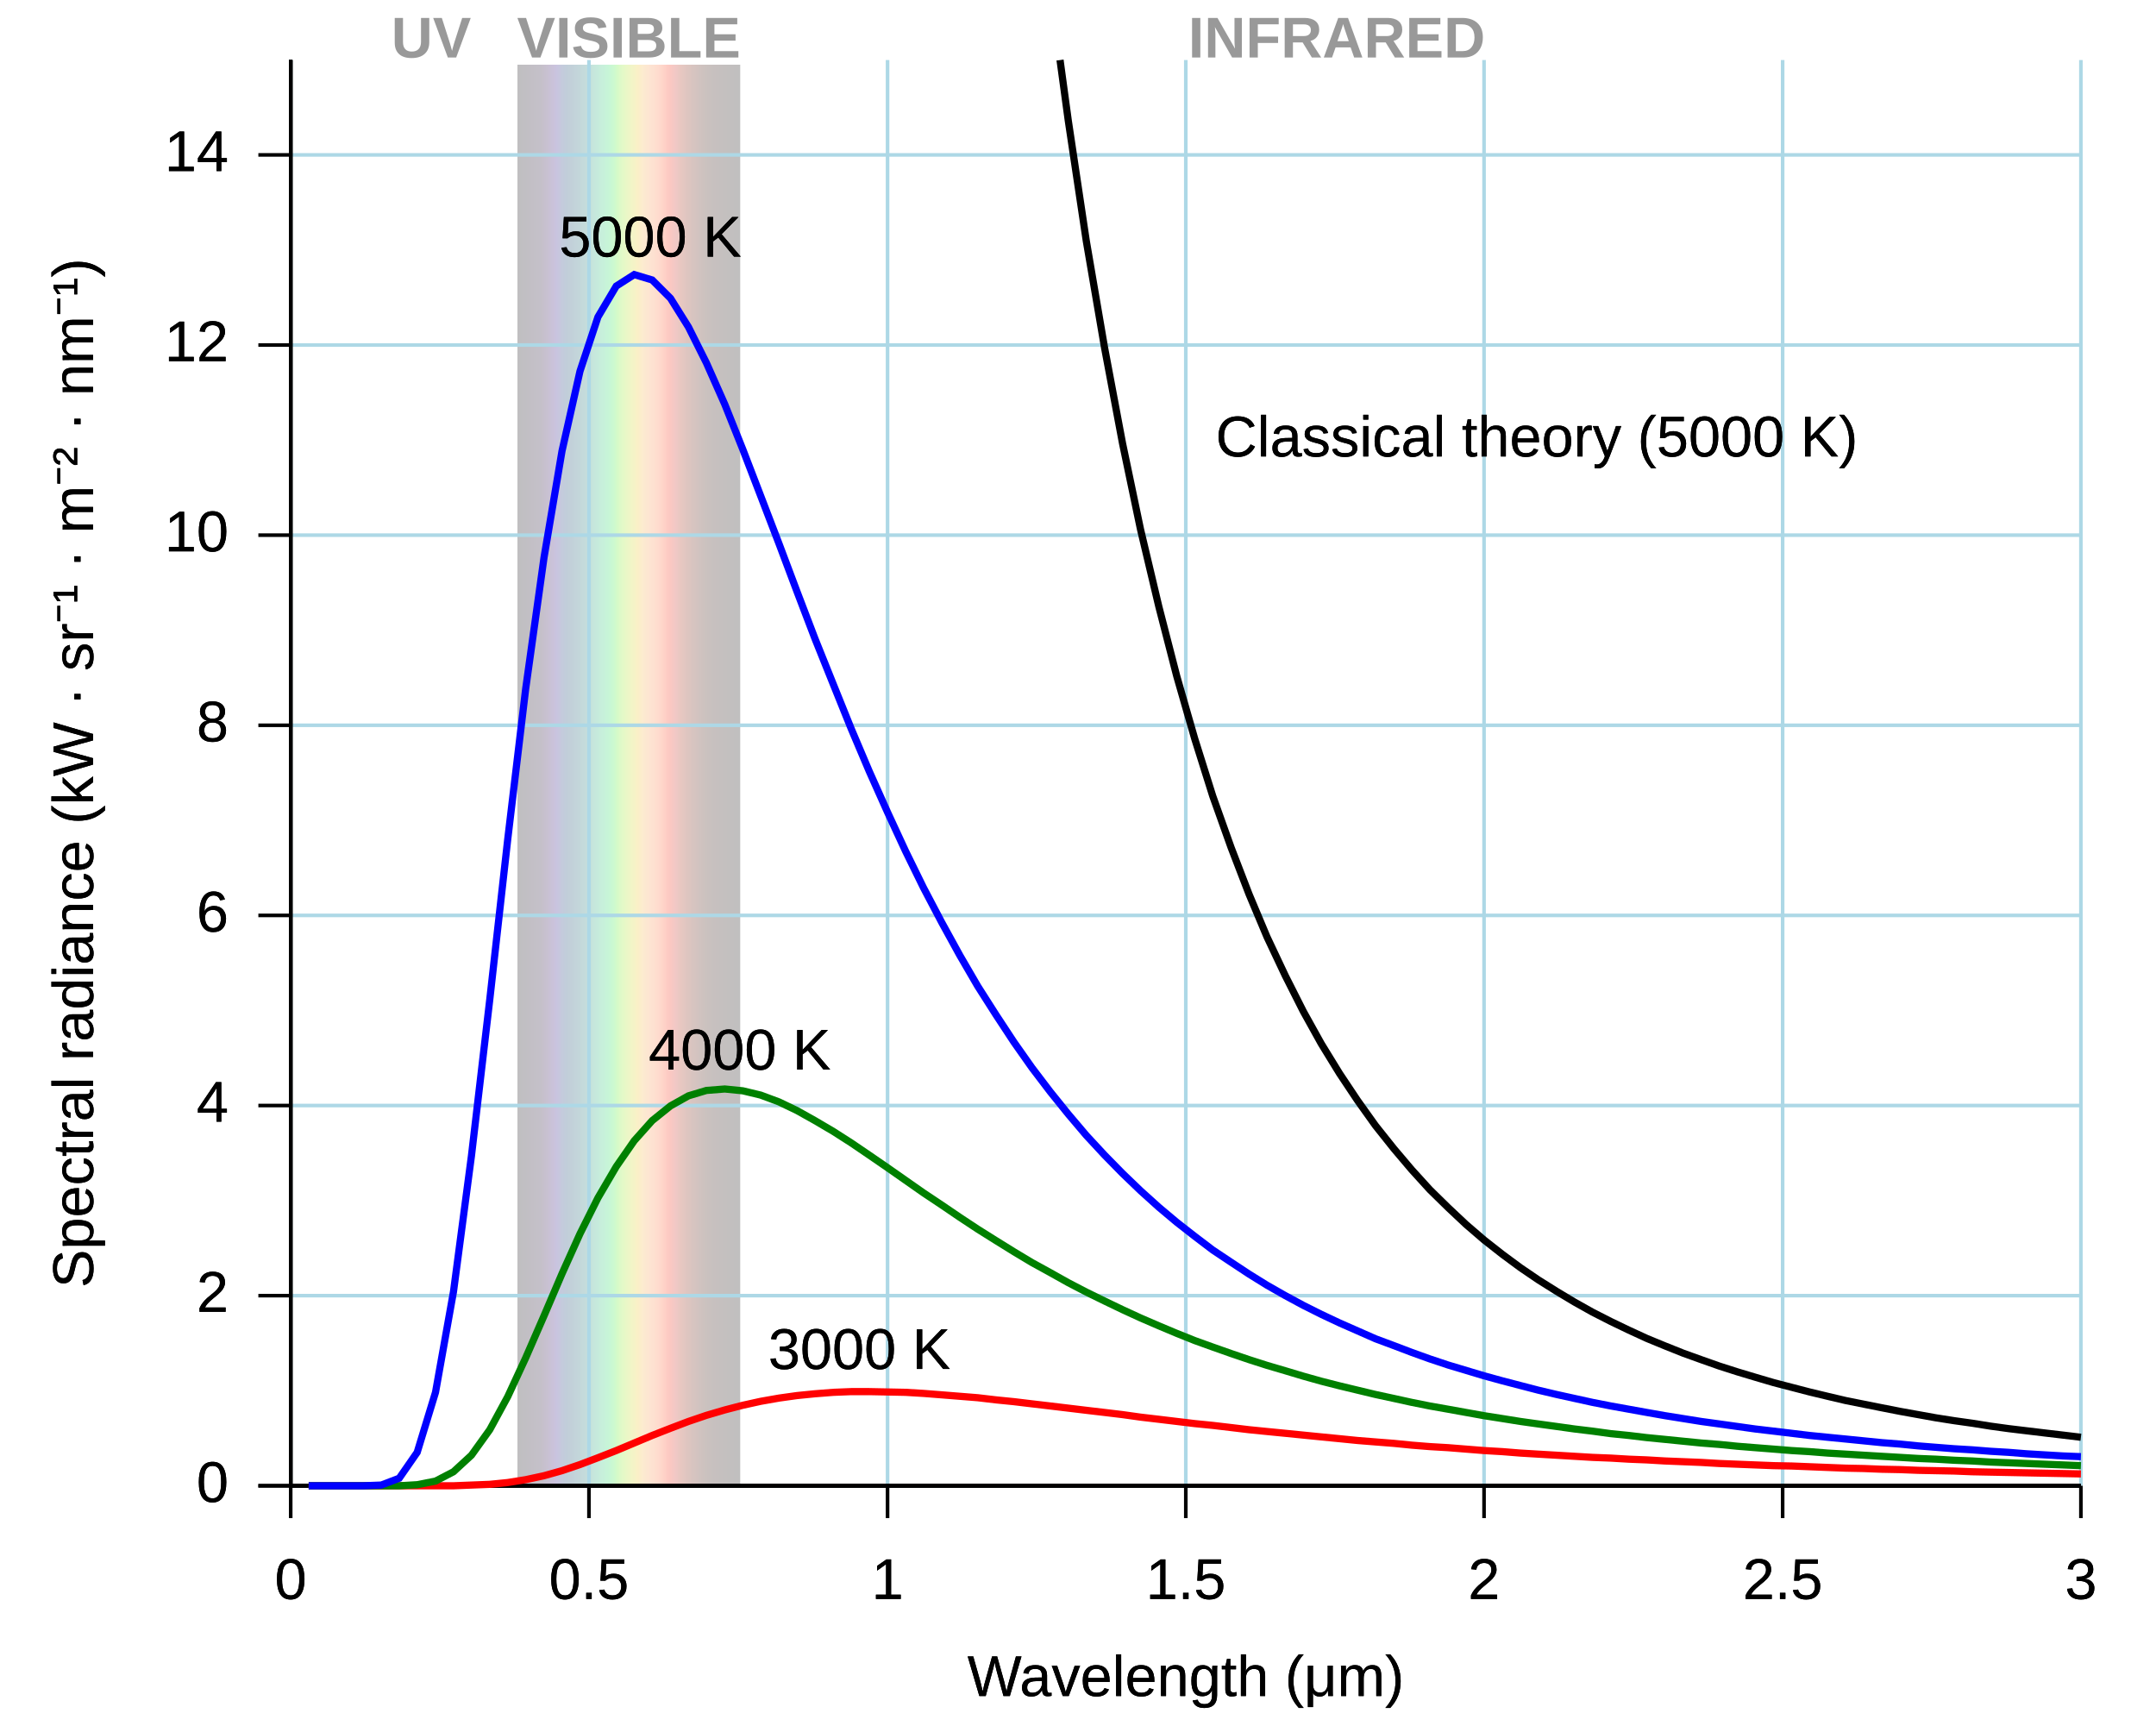
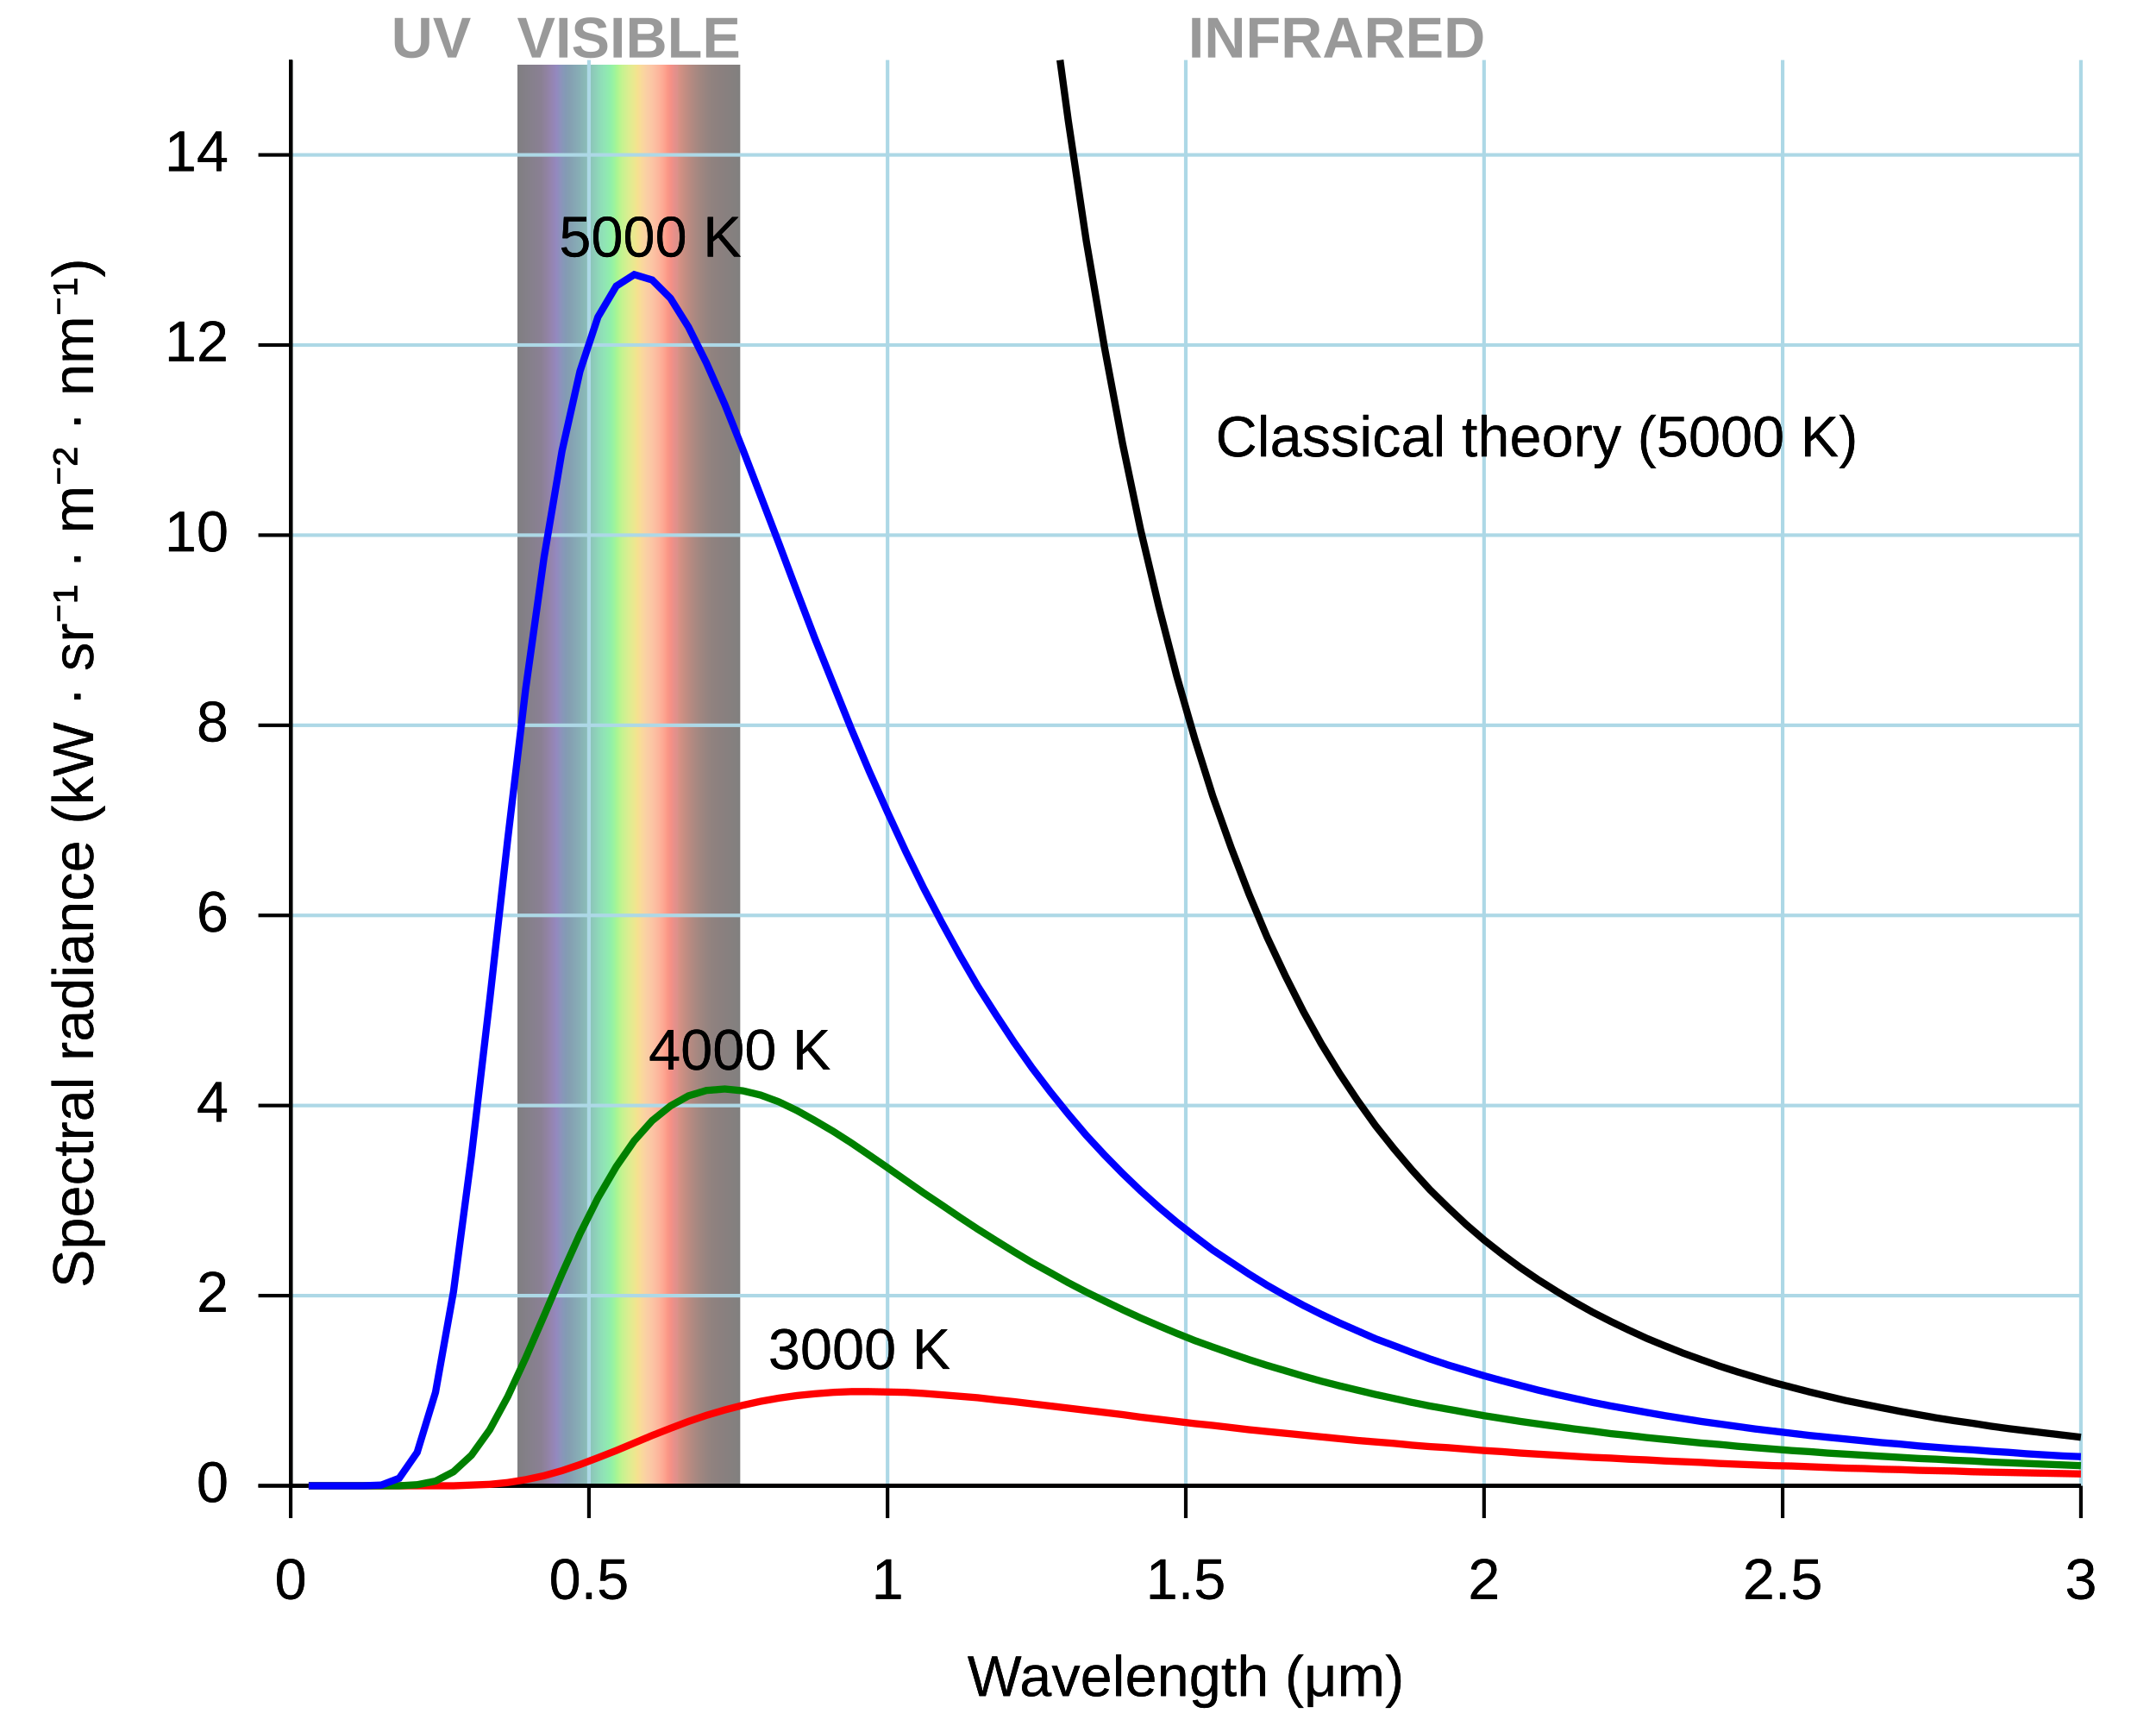
<svg xmlns="http://www.w3.org/2000/svg" width="600" height="480" viewBox="0 0 600 480">
  <defs>
    <linearGradient x1="0%" y1="0%" x2="100%" y2="0%" id="grad_spectrum">
      <stop offset="0.000" stop-color="#020005" />
      <stop offset="0.108" stop-color="#17032a" />
      <stop offset="0.121" stop-color="#1f053a" />
      <stop offset="0.135" stop-color="#25084b" />
      <stop offset="0.148" stop-color="#290a5c" />
      <stop offset="0.162" stop-color="#2b0e6f" />
      <stop offset="0.175" stop-color="#291380" />
      <stop offset="0.189" stop-color="#1f237b" />
      <stop offset="0.202" stop-color="#132e74" />
      <stop offset="0.216" stop-color="#09376c" />
      <stop offset="0.229" stop-color="#0a3e66" />
      <stop offset="0.243" stop-color="#0c4667" />
      <stop offset="0.256" stop-color="#0e4f6a" />
      <stop offset="0.270" stop-color="#10596c" />
      <stop offset="0.283" stop-color="#11636d" />
      <stop offset="0.297" stop-color="#146e6f" />
      <stop offset="0.310" stop-color="#177970" />
      <stop offset="0.324" stop-color="#178672" />
      <stop offset="0.337" stop-color="#1a9574" />
      <stop offset="0.351" stop-color="#1da375" />
      <stop offset="0.364" stop-color="#1db273" />
      <stop offset="0.378" stop-color="#20c070" />
      <stop offset="0.391" stop-color="#22cb6b" />
      <stop offset="0.405" stop-color="#21d662" />
      <stop offset="0.418" stop-color="#23e054" />
      <stop offset="0.432" stop-color="#36e842" />
      <stop offset="0.445" stop-color="#50ed28" />
      <stop offset="0.459" stop-color="#73eb22" />
      <stop offset="0.472" stop-color="#8fe722" />
      <stop offset="0.486" stop-color="#a5e221" />
      <stop offset="0.500" stop-color="#b9dc22" />
      <stop offset="0.513" stop-color="#cbd621" />
      <stop offset="0.527" stop-color="#dcce20" />
      <stop offset="0.540" stop-color="#ecc420" />
      <stop offset="0.554" stop-color="#f2b735" />
      <stop offset="0.567" stop-color="#f5ab42" />
      <stop offset="0.581" stop-color="#f69f49" />
      <stop offset="0.594" stop-color="#f7944b" />
      <stop offset="0.608" stop-color="#f98848" />
      <stop offset="0.621" stop-color="#fa7b42" />
      <stop offset="0.635" stop-color="#fb6c39" />
      <stop offset="0.648" stop-color="#fd5b2e" />
      <stop offset="0.662" stop-color="#fc471f" />
      <stop offset="0.675" stop-color="#f7300f" />
      <stop offset="0.689" stop-color="#ea220d" />
      <stop offset="0.702" stop-color="#d42215" />
      <stop offset="0.716" stop-color="#bf2318" />
      <stop offset="0.729" stop-color="#a92309" />
      <stop offset="0.743" stop-color="#981f07" />
      <stop offset="0.756" stop-color="#871b06" />
      <stop offset="0.770" stop-color="#771805" />
      <stop offset="0.783" stop-color="#671504" />
      <stop offset="0.797" stop-color="#591303" />
      <stop offset="0.810" stop-color="#4d1103" />
      <stop offset="0.824" stop-color="#420e02" />
      <stop offset="0.837" stop-color="#370c01" />
      <stop offset="0.851" stop-color="#2e0a01" />
      <stop offset="0.864" stop-color="#270801" />
      <stop offset="0.878" stop-color="#210600" />
      <stop offset="0.891" stop-color="#1e0400" />
      <stop offset="0.905" stop-color="#1a0300" />
      <stop offset="1.000" stop-color="#040100" />
    </linearGradient>
  </defs>
-   <path fill="url(#grad_spectrum)" fill-opacity="0.25" d="M144 18h62v395h-62z" />
+   <path fill="url(#grad_spectrum)" fill-opacity="0.5" d="M144 18h62v395h-62z" />
  <g font-family="Arial" font-size="12pt" font-weight="bold" text-anchor="middle" stroke="none" fill="#999999">
    <switch>
      <text x="120" y="16" systemLanguage="da">
        <tspan>UV</tspan>
      </text>
      <text x="120" y="16">
        <tspan>UV</tspan>
      </text>
    </switch>
    <switch>
      <text x="175" y="16" systemLanguage="da">
        <tspan>SYNLIGT</tspan>
      </text>
      <text x="175" y="16">
        <tspan>VISIBLE</tspan>
      </text>
    </switch>
    <switch>
      <text x="372" y="16" systemLanguage="da">
        <tspan>INFRARØD</tspan>
      </text>
      <text x="372" y="16">
        <tspan>INFRARED</tspan>
      </text>
    </switch>
  </g>
  <g style="fill:none;stroke-width:1;stroke-linecap:butt;stroke-linejoin:miter">
    <path stroke="rgb(173, 216, 230)" d="M579.1 413.4L579.1 16.7M496.1 413.4L496.1 16.7M413 413.4L413 16.7M330 413.4L330 16.7M247 413.4L247 16.7M163.9 413.4L163.9 16.7M80.9 413.4L80.9 16.7M80.9 43.1L579.1 43.1M80.9 96L579.1 96M80.9 148.9L579.1 148.9M80.9 201.8L579.1 201.8M80.9 254.7L579.1 254.7M80.9 307.6L579.1 307.6M80.9 360.5L579.1 360.5M80.9 413.4L579.1 413.4M579.1 413.4L579.1 16.7M496.1 413.4L496.1 16.7M413 413.4L413 16.7M330 413.4L330 16.7M247 413.4L247 16.7M163.9 413.4L163.9 16.7M80.9 413.4L80.9 16.7M80.9 43.1L579.1 43.1M80.9 96L579.1 96M80.9 148.9L579.1 148.9M80.9 201.8L579.1 201.8M80.9 254.7L579.1 254.7M80.9 307.6L579.1 307.6M80.9 360.5L579.1 360.5M80.9 413.4L579.1 413.4" />
    <path style="stroke:black" d="M579.1 413.4L579.1 422.4M496.1 413.4L496.1 422.4M413 413.4L413 422.4M330 413.4L330 422.4M247 413.4L247 422.4M163.9 413.4L163.9 422.4M80.9 413.4L80.9 422.4M80.9 43.1L71.9 43.1M80.9 96L71.9 96M80.9 148.9L71.9 148.9M80.9 201.8L71.9 201.8M80.9 254.7L71.9 254.7M80.9 307.6L71.9 307.6M80.9 360.5L71.9 360.5M579.1 413.4L579.1 422.4M496.1 413.4L496.1 422.4M413 413.4L413 422.4M330 413.4L330 422.4M247 413.4L247 422.4M163.9 413.4L163.9 422.4M80.9 413.4L80.9 422.4M80.9 43.1L71.9 43.1M80.9 96L71.9 96M80.9 148.9L71.9 148.9M80.9 201.8L71.9 201.8M80.9 254.7L71.9 254.7M80.9 307.6L71.9 307.6M80.9 360.5L71.9 360.5M80.9 413.4L71.9 413.4" />
    <path style="stroke:black" d="M80.9 16.7L80.9 413.4L579.1 413.4M579.1 16.7M80.9 16.7" />
    <path style="stroke:black" d="M80.9 16.7L80.9 413.4L579.1 413.4M579.1 16.7M80.9 16.7M80.9 413.4L71.9 413.4" />
    <path style="stroke:black" d="M80.9 16.7L80.9 413.4L579.1 413.4M579.1 16.7M80.9 16.7" />
    <path style="stroke:black" d="M80.9 16.7L80.9 413.4L579.1 413.4M579.1 16.7M80.9 16.7" />
    <g style="stroke:none;fill:black;font-family:Arial;font-size:12pt;text-anchor:end">
      <g transform="translate(63.6,417.9)">
        <switch>
          <text>
            <tspan>0</tspan>
          </text>
        </switch>
      </g>
      <g transform="translate(63.6,365.0)">
        <switch>
          <text>
            <tspan>2</tspan>
          </text>
        </switch>
      </g>
      <g transform="translate(63.6,312.1)">
        <switch>
          <text>
            <tspan> 4</tspan>
          </text>
        </switch>
      </g>
      <g transform="translate(63.6,259.2)">
        <switch>
          <text>
            <tspan> 6</tspan>
          </text>
        </switch>
      </g>
      <g transform="translate(63.6,206.3)">
        <switch>
          <text>
            <tspan> 8</tspan>
          </text>
        </switch>
      </g>
      <g transform="translate(63.6,153.4)">
        <switch>
          <text>
            <tspan> 10</tspan>
          </text>
        </switch>
      </g>
      <g transform="translate(63.6,100.5)">
        <switch>
          <text>
            <tspan> 12</tspan>
          </text>
        </switch>
      </g>
      <g transform="translate(63.6,47.6)">
        <switch>
          <text>
            <tspan> 14</tspan>
          </text>
        </switch>
      </g>
      <g transform="translate(80.9,444.9)" style="text-anchor:middle">
        <switch>
          <text>
            <tspan> 0</tspan>
          </text>
        </switch>
      </g>
      <g transform="translate(163.9,444.9)" style="text-anchor:middle">
        <switch>
          <text>
            <tspan> 0.5</tspan>
          </text>
        </switch>
      </g>
      <g transform="translate(247.0,444.9)" style="text-anchor:middle">
        <switch>
          <text>
            <tspan> 1</tspan>
          </text>
        </switch>
      </g>
      <g transform="translate(330.0,444.9)" style="text-anchor:middle">
        <switch>
          <text>
            <tspan> 1.5</tspan>
          </text>
        </switch>
      </g>
      <g transform="translate(413.0,444.9)" style="text-anchor:middle">
        <switch>
          <text>
            <tspan> 2</tspan>
          </text>
        </switch>
      </g>
      <g transform="translate(496.1,444.9)" style="text-anchor:middle">
        <switch>
          <text>
            <tspan> 2.5</tspan>
          </text>
        </switch>
      </g>
      <g transform="translate(579.1,444.9)" style="text-anchor:middle">
        <switch>
          <text>
            <tspan> 3</tspan>
          </text>
        </switch>
      </g>
      <g transform="translate(25.9,215.1) rotate(270)" style="text-anchor:middle">
        <switch>
          <text systemLanguage="da">
            <tspan>Spectral intensitet (kW · sr⁻¹ · m⁻² · nm⁻¹)</tspan>
          </text>
          <text>
            <tspan>Spectral radiance (kW · sr⁻¹ · m⁻² · nm⁻¹)</tspan>
          </text>
        </switch>
      </g>
      <g transform="translate(330.0,471.9)" style="text-anchor:middle">
        <switch>
          <text systemLanguage="da">
            <tspan>Bølgelængde (µm)</tspan>
          </text>
          <text>
            <tspan>Wavelength (μm)</tspan>
          </text>
        </switch>
      </g>
      <g transform="translate(155.6,71.4)" style="text-anchor:start">
        <switch>
          <text>
            <tspan>5000 K</tspan>
          </text>
        </switch>
      </g>
      <g transform="translate(180.5,297.6)" style="text-anchor:start">
        <switch>
          <text>
            <tspan>4000 K</tspan>
          </text>
        </switch>
      </g>
      <g transform="translate(213.8,380.9)" style="text-anchor:start">
        <switch>
          <text>
            <tspan>3000 K</tspan>
          </text>
        </switch>
      </g>
      <g transform="translate(338.3,127.0)" style="text-anchor:start">
        <switch>
          <text systemLanguage="da">
            <tspan>Klassisk teori (5000 K)</tspan>
          </text>
          <text>
            <tspan>Classical theory (5000 K)</tspan>
          </text>
        </switch>
      </g>
    </g>
    <g style="stroke:red;stroke-width:2">
      <path d="M85.9 413.4L91 413.4L96 413.4L101 413.4L106.1 413.4L111.1 413.4L116.1 413.4L121.2 413.4L126.2 413.4L131.2 413.2L136.3 413L141.3 412.5L146.3 411.7L151.4 410.6L156.4 409.2L161.4 407.5L166.4 405.6L171.5 403.6L176.5 401.5L181.5 399.4L186.6 397.4L191.6 395.5L196.6 393.8L201.7 392.3L206.7 391L211.7 389.9L216.8 389L221.8 388.3L226.8 387.8L231.9 387.4L236.9 387.2L241.9 387.2L247 387.3L252 387.4L257 387.7L262.1 388.1L267.1 388.5L272.1 388.9L277.2 389.5L282.2 390L287.2 390.6L292.3 391.2L297.3 391.8L302.3 392.4L307.4 393L312.4 393.6L317.4 394.3L322.5 394.9L327.5 395.5L332.5 396.1L337.5 396.6L342.6 397.2L347.6 397.8L352.6 398.3L357.7 398.8L362.7 399.3L367.7 399.8L372.8 400.3L377.8 400.8L382.8 401.2L387.9 401.6L392.9 402.1L397.9 402.5L403 402.8L408 403.2L413 403.6L418.1 403.9L423.1 404.3L428.1 404.6L433.2 404.9L438.2 405.2L443.2 405.5L448.3 405.7L453.3 406L458.3 406.2L463.4 406.5L468.4 406.7L473.4 406.9L478.5 407.2L483.5 407.4L488.5 407.6L493.6 407.8L498.6 407.9L503.6 408.1L508.6 408.3L513.7 408.5L518.7 408.6L523.7 408.8L528.8 408.9L533.8 409.1L538.8 409.2L543.9 409.3L548.9 409.5L553.9 409.6L559 409.7L564 409.8L569 409.9L574.1 410L579.1 410.1" />
    </g>
    <g style="stroke:green;stroke-width:2">
      <path d="M85.9 413.4L91 413.4L96 413.4L101 413.4L106.1 413.4L111.1 413.4L116.1 413.1L121.2 412.1L126.2 409.5L131.2 404.9L136.3 397.8L141.3 388.6L146.3 377.8L151.4 366.1L156.4 354.4L161.4 343.3L166.4 333.3L171.5 324.6L176.5 317.4L181.5 311.8L186.6 307.7L191.6 304.9L196.6 303.4L201.7 303L206.7 303.5L211.7 304.7L216.8 306.6L221.8 309L226.8 311.8L231.9 314.8L236.9 318L241.9 321.4L247 324.9L252 328.4L257 331.9L262.1 335.3L267.1 338.7L272.1 342L277.2 345.2L282.2 348.3L287.2 351.3L292.3 354.1L297.3 356.9L302.3 359.5L307.4 362L312.4 364.4L317.4 366.7L322.5 368.9L327.5 371L332.5 373L337.5 374.8L342.6 376.6L347.6 378.3L352.6 379.9L357.7 381.4L362.7 382.9L367.7 384.3L372.8 385.6L377.8 386.8L382.8 388L387.9 389.1L392.9 390.2L397.9 391.2L403 392.1L408 393L413 393.9L418.1 394.7L423.1 395.5L428.1 396.2L433.2 396.9L438.2 397.6L443.2 398.2L448.3 398.9L453.3 399.4L458.3 400L463.4 400.5L468.4 401L473.4 401.5L478.5 401.9L483.5 402.4L488.5 402.8L493.6 403.2L498.6 403.6L503.6 403.9L508.6 404.3L513.7 404.6L518.7 404.9L523.7 405.2L528.8 405.5L533.8 405.8L538.8 406L543.9 406.3L548.9 406.5L553.9 406.8L559 407L564 407.2L569 407.4L574.1 407.6L579.1 407.8" />
    </g>
    <g style="stroke:blue;stroke-width:2">
      <path d="M85.9 413.4L91 413.4L96 413.4L101 413.4L106.1 413.2L111.1 411.3L116.1 404.1L121.2 387.4L126.2 359.4L131.2 321.6L136.3 278.1L141.3 233.5L146.3 191.6L151.4 155.1L156.4 125.5L161.4 103.3L166.4 88.2L171.5 79.6L176.5 76.4L181.5 77.9L186.6 83L191.6 91L196.6 101L201.7 112.5L206.7 125L211.7 138L216.8 151.3L221.8 164.6L226.8 177.7L231.9 190.4L236.9 202.8L241.9 214.6L247 226L252 236.8L257 247L262.1 256.7L267.1 265.8L272.1 274.4L277.2 282.4L282.2 290L287.2 297.1L292.3 303.8L297.3 310L302.3 315.9L307.4 321.4L312.4 326.5L317.4 331.3L322.5 335.9L327.5 340.1L332.5 344L337.5 347.8L342.6 351.2L347.6 354.5L352.6 357.6L357.7 360.5L362.7 363.2L367.7 365.7L372.8 368.1L377.8 370.3L382.8 372.5L387.9 374.4L392.9 376.3L397.9 378.1L403 379.8L408 381.3L413 382.8L418.1 384.2L423.1 385.5L428.1 386.8L433.2 388L438.2 389.1L443.2 390.2L448.3 391.2L453.3 392.1L458.3 393L463.4 393.9L468.4 394.7L473.4 395.5L478.5 396.2L483.5 396.9L488.5 397.6L493.6 398.2L498.6 398.8L503.6 399.4L508.6 399.9L513.7 400.4L518.7 400.9L523.7 401.4L528.8 401.8L533.8 402.3L538.8 402.7L543.9 403.1L548.9 403.4L553.9 403.8L559 404.1L564 404.5L569 404.8L574.1 405.1L579.1 405.3" />
    </g>
    <g style="stroke:none;fill:black;font-family:Arial;font-size:12pt;text-anchor:end">
      <g transform="translate(63.6,417.9)">
        <switch>
          <text>
            <tspan> 0</tspan>
          </text>
        </switch>
      </g>
      <g transform="translate(63.6,365.0)">
        <switch>
          <text>
            <tspan> 2</tspan>
          </text>
        </switch>
      </g>
      <g transform="translate(63.6,312.1)">
        <switch>
          <text>
            <tspan> 4</tspan>
          </text>
        </switch>
      </g>
      <g transform="translate(63.6,259.2)">
        <switch>
          <text>
            <tspan> 6</tspan>
          </text>
        </switch>
      </g>
      <g transform="translate(63.6,206.3)">
        <switch>
          <text>
            <tspan> 8</tspan>
          </text>
        </switch>
      </g>
      <g transform="translate(63.6,153.4)">
        <switch>
          <text>
            <tspan> 10</tspan>
          </text>
        </switch>
      </g>
      <g transform="translate(63.6,100.5)">
        <switch>
          <text>
            <tspan> 12</tspan>
          </text>
        </switch>
      </g>
      <g transform="translate(63.6,47.6)">
        <switch>
          <text>
            <tspan> 14</tspan>
          </text>
        </switch>
      </g>
      <g transform="translate(80.9,444.9)" style="text-anchor:middle">
        <switch>
          <text>
            <tspan> 0</tspan>
          </text>
        </switch>
      </g>
      <g transform="translate(163.9,444.9)" style="text-anchor:middle">
        <switch>
          <text>
            <tspan> 0.5</tspan>
          </text>
        </switch>
      </g>
      <g transform="translate(247.0,444.9)" style="text-anchor:middle">
        <switch>
          <text>
            <tspan> 1</tspan>
          </text>
        </switch>
      </g>
      <g transform="translate(330.0,444.9)" style="text-anchor:middle">
        <switch>
          <text>
            <tspan> 1.5</tspan>
          </text>
        </switch>
      </g>
      <g transform="translate(413.0,444.9)" style="text-anchor:middle">
        <switch>
          <text>
            <tspan> 2</tspan>
          </text>
        </switch>
      </g>
      <g transform="translate(496.1,444.9)" style="text-anchor:middle">
        <switch>
          <text>
            <tspan> 2.5</tspan>
          </text>
        </switch>
      </g>
      <g transform="translate(579.1,444.9)" style="text-anchor:middle">
        <switch>
          <text>
            <tspan> 3</tspan>
          </text>
        </switch>
      </g>
      <g transform="translate(25.9,215.1) rotate(270)" style="text-anchor:middle">
        <switch>
          <text systemLanguage="da">
            <tspan> Spectral intensitet (kW · sr⁻¹ · m⁻² · nm⁻¹)</tspan>
          </text>
          <text>
            <tspan>Spectral radiance (kW · sr⁻¹ · m⁻² · nm⁻¹)</tspan>
          </text>
        </switch>
      </g>
      <g transform="translate(330.0,471.9)" style="text-anchor:middle">
        <switch>
          <text systemLanguage="da">
            <tspan> Bølgelængde (µm)</tspan>
          </text>
          <text>
            <tspan>Wavelength (μm)</tspan>
          </text>
        </switch>
      </g>
      <g transform="translate(155.6,71.4)" style="text-anchor:start">
        <switch>
          <text>
            <tspan>5000 K</tspan>
          </text>
        </switch>
      </g>
      <g transform="translate(180.5,297.6)" style="text-anchor:start">
        <switch>
          <text>
            <tspan>4000 K</tspan>
          </text>
        </switch>
      </g>
      <g transform="translate(213.8,380.9)" style="text-anchor:start">
        <switch>
          <text>
            <tspan>3000 K</tspan>
          </text>
        </switch>
      </g>
      <g transform="translate(338.3,127.0)" style="text-anchor:start">
        <switch>
          <text systemLanguage="da">
            <tspan>Klassisk teori (5000 K)</tspan>
          </text>
          <text>
            <tspan>Classical theory (5000 K)</tspan>
          </text>
        </switch>
      </g>
    </g>
    <path style="stroke:#000;stroke-width:2" d="M295 16.7L297.3 33.6L302.3 67L307.4 96.8L312.4 123.4L317.4 147.3L322.5 168.8L327.5 188.2L332.5 205.6L337.5 221.5L342.6 235.8L347.6 248.8L352.6 260.7L357.7 271.5L362.7 281.4L367.7 290.4L372.8 298.7L377.8 306.2L382.8 313.2L387.9 319.6L392.9 325.5L397.9 331L403 336L408 340.7L413 345L418.1 349L423.1 352.7L428.1 356.1L433.2 359.3L438.2 362.3L443.2 365.1L448.3 367.7L453.3 370.1L458.3 372.4L463.4 374.5L468.4 376.5L473.4 378.3L478.5 380.1L483.5 381.7L488.5 383.2L493.6 384.7L498.6 386L503.6 387.3L508.6 388.5L513.7 389.7L518.7 390.7L523.7 391.7L528.8 392.7L533.8 393.6L538.8 394.5L543.9 395.3L548.9 396L553.9 396.8L559 397.5L564 398.1L569 398.7L574.1 399.3L579.1 399.9" />
  </g>
</svg>
